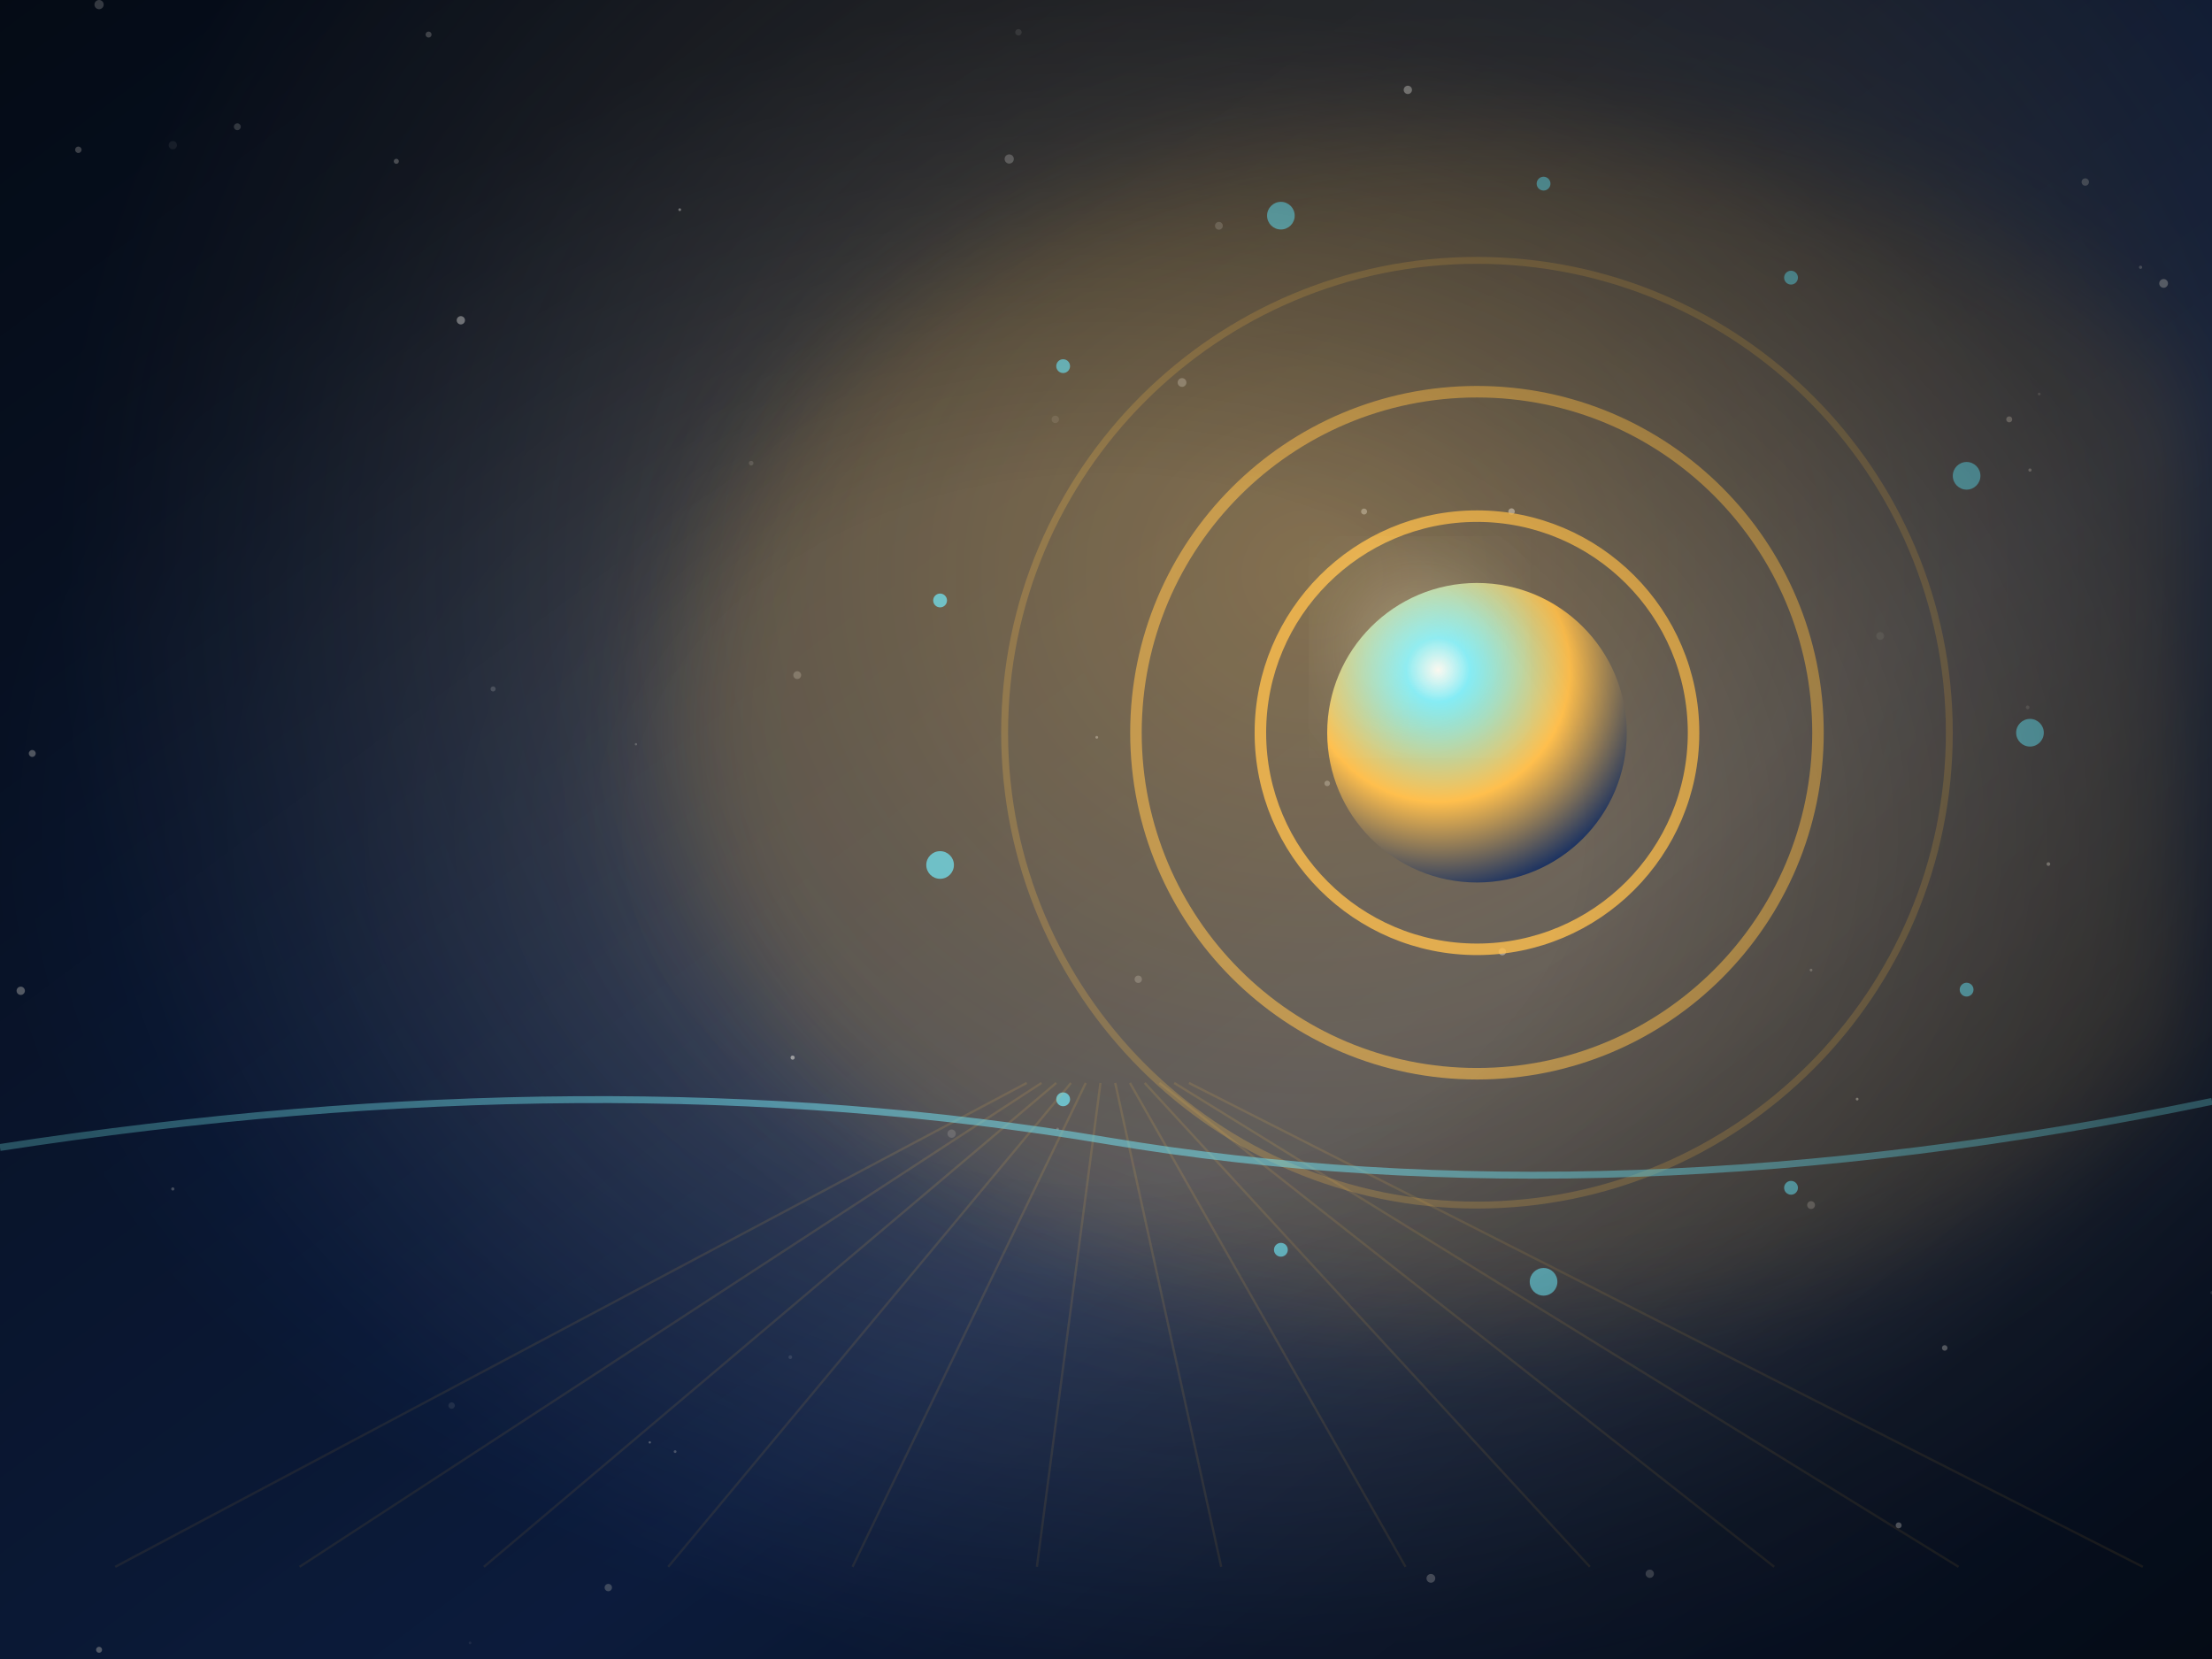
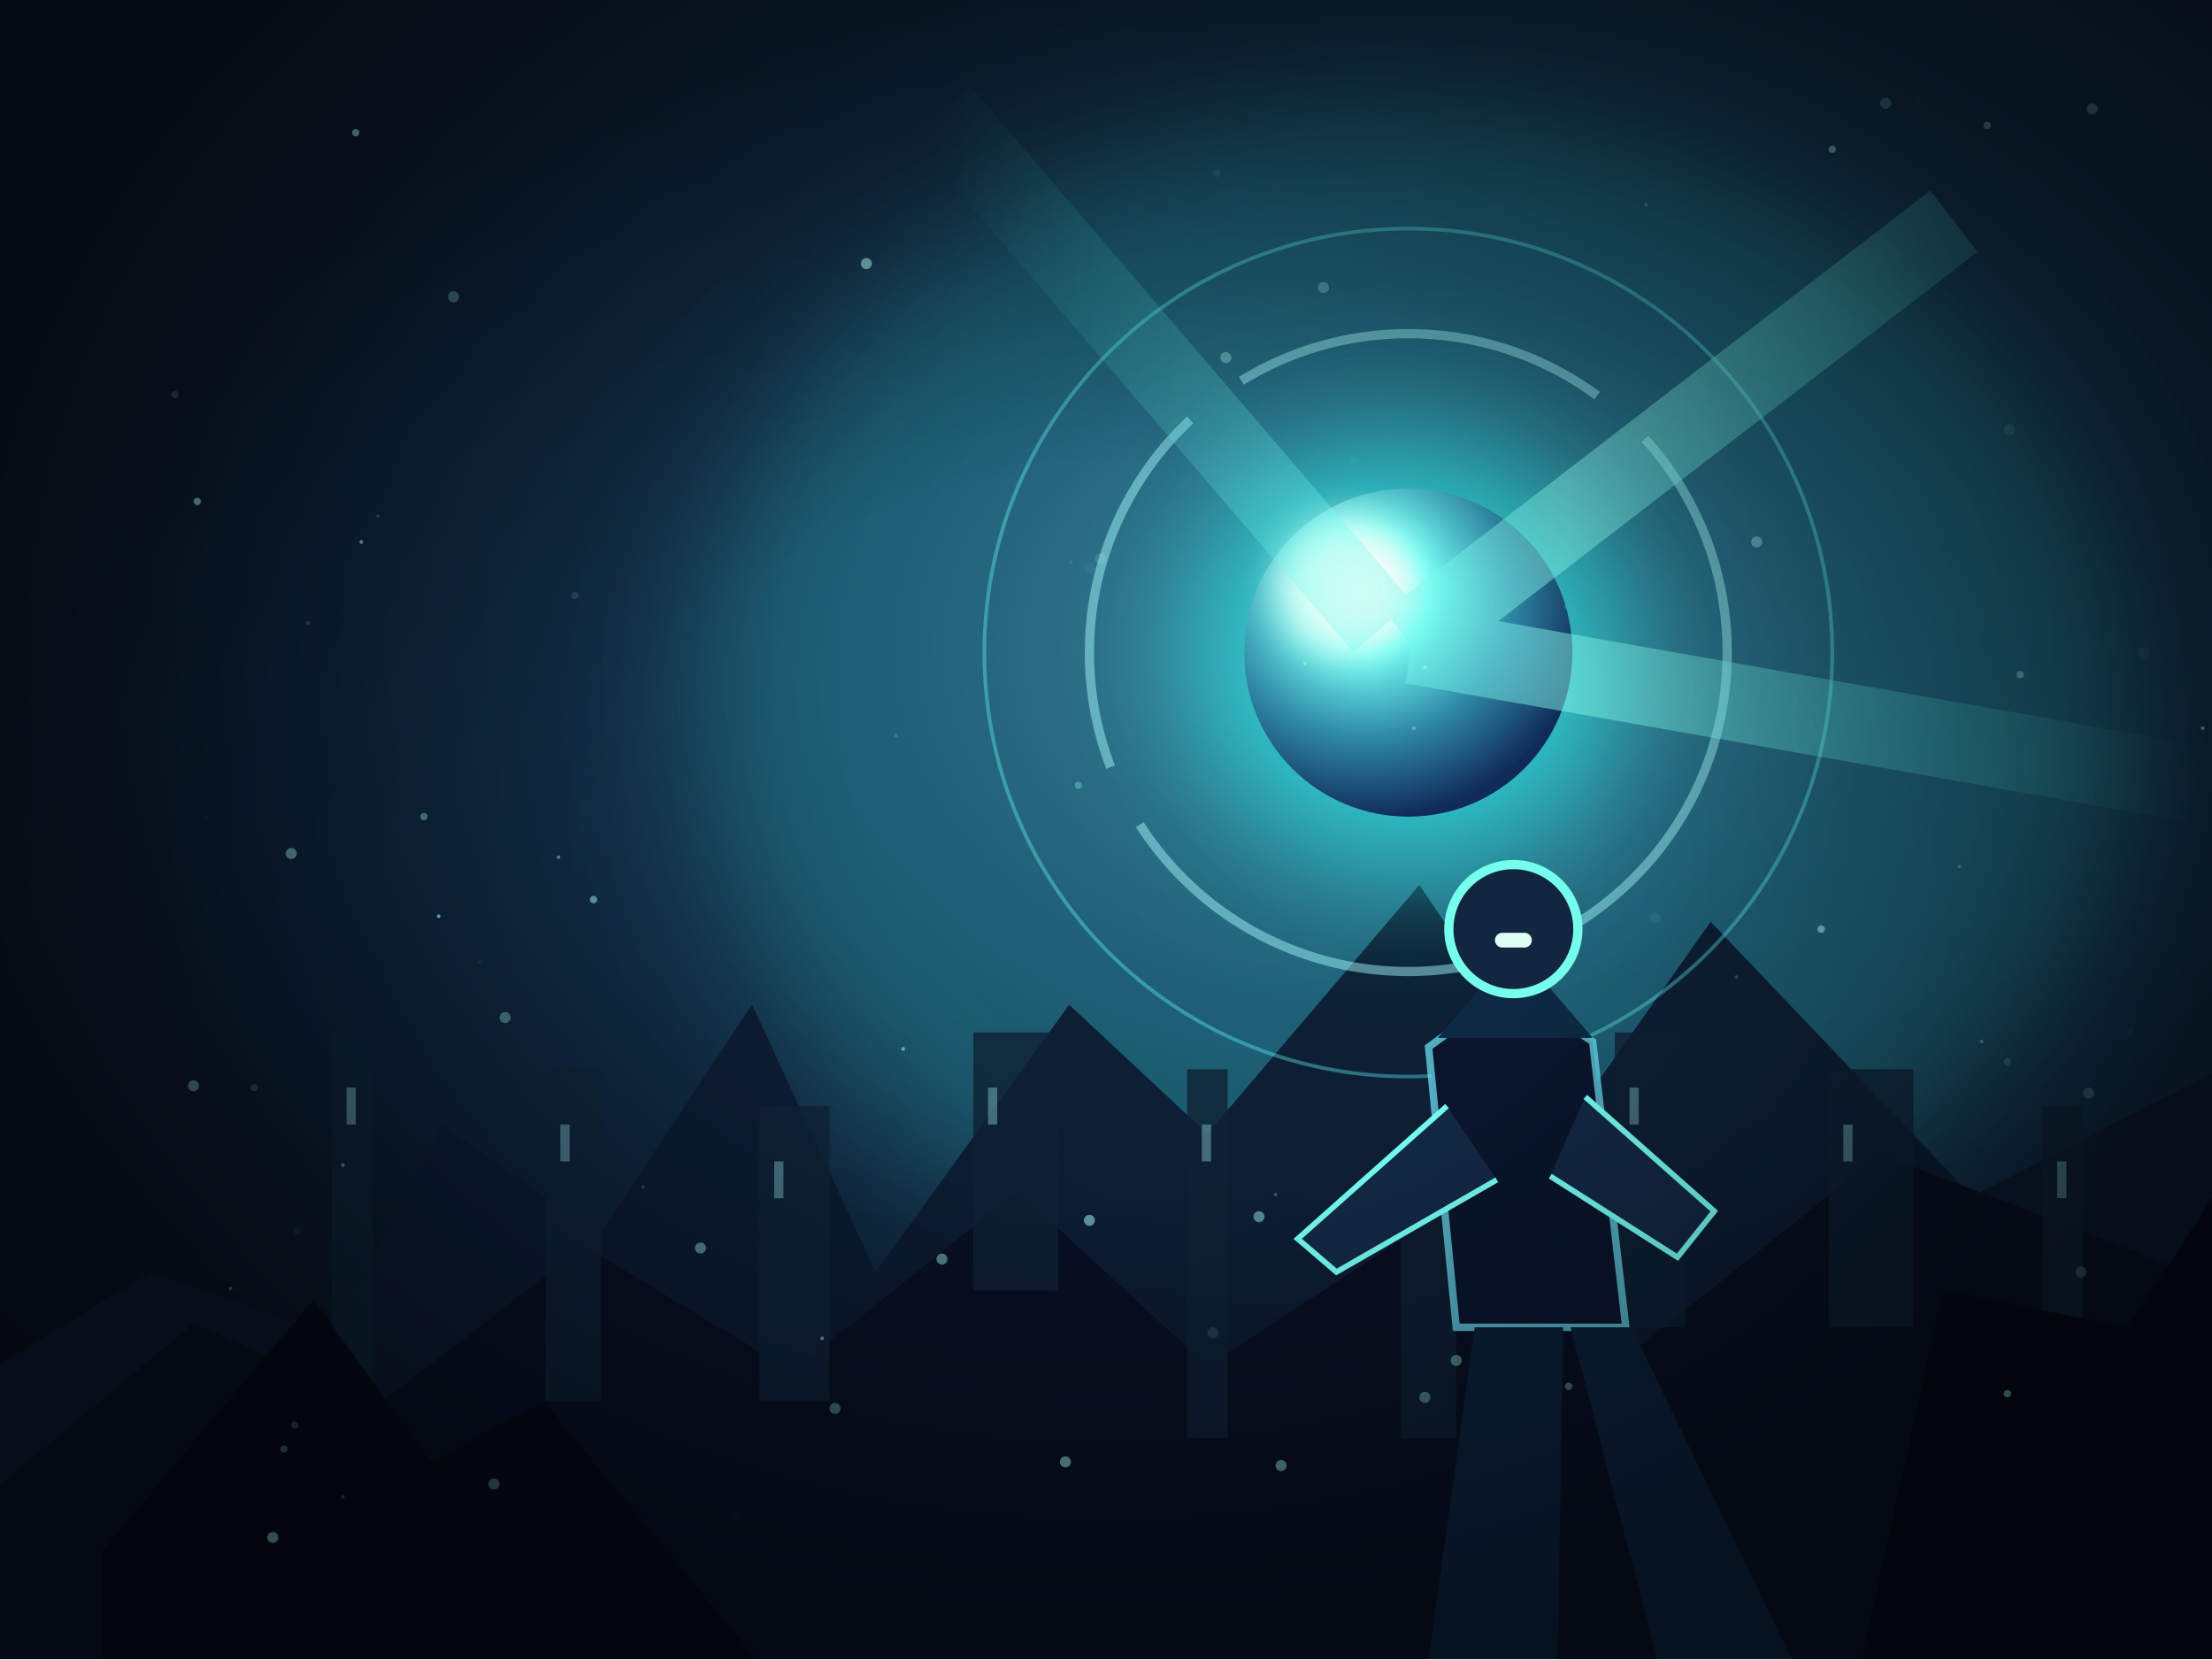
- <svg xmlns="http://www.w3.org/2000/svg" viewBox="0 0 960 720" width="960" height="720" preserveAspectRatio="xMidYMid slice">
+ <svg xmlns="http://www.w3.org/2000/svg" viewBox="0 0 1200 900" preserveAspectRatio="xMidYMid slice">
  <defs>
-     <linearGradient id="base" x1="0" y1="0" x2="1" y2="1">
-       <stop stop-color="#081223" />
-       <stop offset=".62" stop-color="#132d62" />
-       <stop offset="1" stop-color="#081223" />
+     <radialGradient id="sky" cx=".62" cy=".39" r=".8">
+       <stop stop-color="#425f82" />
+       <stop offset=".28" stop-color="#163853" />
+       <stop offset=".72" stop-color="#091729" />
+       <stop offset="1" stop-color="#080b17" />
+     </radialGradient>
+     <radialGradient id="orb" cx=".37" cy=".31" r=".7">
+       <stop stop-color="#ffffff" />
+       <stop offset=".1" stop-color="#dafaff" />
+       <stop offset=".27" stop-color="#72fff5" />
+       <stop offset=".64" stop-color="#2f89a7" />
+       <stop offset="1" stop-color="#102b58" />
+     </radialGradient>
+     <linearGradient id="beam">
+       <stop stop-color="#44fbef" stop-opacity="0" />
+       <stop offset=".5" stop-color="#89fbee" stop-opacity=".5" />
+       <stop offset="1" stop-color="#44fbef" stop-opacity="0" />
    </linearGradient>
-     <radialGradient id="flare">
-       <stop stop-color="#ffbf4d" stop-opacity=".38" />
-       <stop offset="1" stop-color="#ffbf4d" stop-opacity="0" />
+     <radialGradient id="vignette">
+       <stop offset=".43" stop-color="#000" stop-opacity="0" />
+       <stop offset="1" stop-color="#000" stop-opacity=".55" />
    </radialGradient>
-     <radialGradient id="orb" cx=".37" cy=".29" r=".76">
-       <stop stop-color="#fff" stop-opacity=".96" />
-       <stop offset=".14" stop-color="#73eafa" />
-       <stop offset=".58" stop-color="#ffbf4d" />
-       <stop offset="1" stop-color="#132d62" />
-     </radialGradient>
-     <radialGradient id="shade">
-       <stop offset=".42" stop-color="#000" stop-opacity="0" />
-       <stop offset="1" stop-color="#000" stop-opacity=".56" />
-     </radialGradient>
-     <filter id="glow" x="-100%" y="-100%" width="300%" height="300%">
-       <feGaussianBlur stdDeviation="23" />
+     <filter id="bloom" x="-150%" y="-150%" width="400%" height="400%">
+       <feGaussianBlur stdDeviation="35" />
+     </filter>
+     <filter id="smallGlow" x="-100%" y="-100%" width="300%" height="300%">
+       <feGaussianBlur stdDeviation="10" />
    </filter>
  </defs>
-   <rect width="960" height="720" fill="url(#base)" />
-   <ellipse cx="570" cy="250" rx="550" ry="500" fill="url(#flare)" />
-   <circle cx="276" cy="323" r="0.5" fill="#ffffff" opacity="0.20" />
-   <circle cx="652" cy="413" r="1.6" fill="#ffffff" opacity="0.40" />
-   <circle cx="282" cy="626" r="0.5" fill="#ffffff" opacity="0.40" />
-   <circle cx="592" cy="222" r="1.3" fill="#ffffff" opacity="0.34" />
-   <circle cx="611" cy="39" r="1.8" fill="#ffffff" opacity="0.55" />
-   <circle cx="293" cy="630" r="0.6" fill="#ffffff" opacity="0.33" />
-   <circle cx="438" cy="69" r="2.0" fill="#ffffff" opacity="0.32" />
-   <circle cx="326" cy="201" r="1.0" fill="#ffffff" opacity="0.15" />
-   <circle cx="458" cy="182" r="1.6" fill="#ffffff" opacity="0.11" />
-   <circle cx="34" cy="65" r="1.4" fill="#ffffff" opacity="0.36" />
-   <circle cx="346" cy="293" r="1.7" fill="#ffffff" opacity="0.21" />
-   <circle cx="939" cy="123" r="1.9" fill="#ffffff" opacity="0.46" />
-   <circle cx="881" cy="204" r="0.7" fill="#ffffff" opacity="0.40" />
-   <circle cx="476" cy="320" r="0.6" fill="#ffffff" opacity="0.32" />
-   <circle cx="344" cy="459" r="0.9" fill="#ffffff" opacity="0.47" />
-   <circle cx="513" cy="166" r="1.9" fill="#ffffff" opacity="0.29" />
-   <circle cx="9" cy="430" r="1.8" fill="#ffffff" opacity="0.51" />
-   <circle cx="459" cy="490" r="0.6" fill="#ffffff" opacity="0.18" />
-   <circle cx="816" cy="276" r="1.7" fill="#ffffff" opacity="0.10" />
-   <circle cx="43" cy="2" r="2.0" fill="#ffffff" opacity="0.32" />
-   <circle cx="103" cy="55" r="1.5" fill="#ffffff" opacity="0.28" />
-   <circle cx="960" cy="561" r="0.7" fill="#ffffff" opacity="0.18" />
-   <circle cx="43" cy="716" r="1.3" fill="#ffffff" opacity="0.49" />
-   <circle cx="529" cy="98" r="1.7" fill="#ffffff" opacity="0.23" />
-   <circle cx="885" cy="171" r="0.6" fill="#ffffff" opacity="0.23" />
-   <circle cx="343" cy="589" r="0.8" fill="#ffffff" opacity="0.14" />
-   <circle cx="295" cy="91" r="0.6" fill="#ffffff" opacity="0.53" />
-   <circle cx="889" cy="375" r="0.8" fill="#ffffff" opacity="0.47" />
-   <circle cx="905" cy="79" r="1.6" fill="#ffffff" opacity="0.32" />
-   <circle cx="442" cy="14" r="1.4" fill="#ffffff" opacity="0.16" />
-   <circle cx="75" cy="63" r="1.8" fill="#ffffff" opacity="0.11" />
-   <circle cx="196" cy="610" r="1.4" fill="#ffffff" opacity="0.13" />
-   <circle cx="872" cy="182" r="1.3" fill="#ffffff" opacity="0.41" />
-   <circle cx="494" cy="425" r="1.6" fill="#ffffff" opacity="0.21" />
-   <circle cx="880" cy="307" r="0.8" fill="#ffffff" opacity="0.16" />
-   <circle cx="186" cy="15" r="1.3" fill="#ffffff" opacity="0.35" />
-   <circle cx="214" cy="299" r="1.1" fill="#ffffff" opacity="0.18" />
-   <circle cx="806" cy="477" r="0.6" fill="#ffffff" opacity="0.47" />
-   <circle cx="576" cy="340" r="1.2" fill="#ffffff" opacity="0.27" />
-   <circle cx="786" cy="421" r="0.6" fill="#ffffff" opacity="0.29" />
-   <circle cx="656" cy="222" r="1.4" fill="#ffffff" opacity="0.48" />
-   <circle cx="264" cy="689" r="1.6" fill="#ffffff" opacity="0.36" />
-   <circle cx="716" cy="683" r="1.8" fill="#ffffff" opacity="0.30" />
-   <circle cx="844" cy="585" r="1.2" fill="#ffffff" opacity="0.46" />
-   <circle cx="14" cy="327" r="1.5" fill="#ffffff" opacity="0.47" />
-   <circle cx="824" cy="662" r="1.3" fill="#ffffff" opacity="0.46" />
-   <circle cx="75" cy="516" r="0.7" fill="#ffffff" opacity="0.37" />
-   <circle cx="200" cy="139" r="1.8" fill="#ffffff" opacity="0.54" />
-   <circle cx="621" cy="685" r="1.9" fill="#ffffff" opacity="0.35" />
-   <circle cx="929" cy="116" r="0.7" fill="#ffffff" opacity="0.32" />
-   <circle cx="172" cy="70" r="1.1" fill="#ffffff" opacity="0.41" />
-   <circle cx="786" cy="523" r="1.7" fill="#ffffff" opacity="0.27" />
-   <circle cx="204" cy="713" r="0.6" fill="#ffffff" opacity="0.12" />
-   <circle cx="413" cy="492" r="1.8" fill="#ffffff" opacity="0.15" />
-   <ellipse cx="650" cy="315" rx="360" ry="260" fill="#ffbf4d" opacity=".17" filter="url(#glow)" />
-   <circle cx="641" cy="318" r="205" fill="none" stroke="#ffbf4d" stroke-width="3" opacity="0.24" />
-   <circle cx="641" cy="318" r="148" fill="none" stroke="#ffbf4d" stroke-width="5" opacity="0.58" />
-   <circle cx="641" cy="318" r="94" fill="none" stroke="#ffbf4d" stroke-width="5" opacity="0.8" />
-   <circle cx="641" cy="318" r="65" fill="url(#orb)" />
-   <circle cx="616" cy="281" r="16" fill="#fff6cf" filter="url(#glow)" />
-   <circle cx="881.0" cy="318.0" r="6" fill="#73eafa" opacity=".7" />
-   <circle cx="853.5" cy="429.5" r="3" fill="#73eafa" opacity=".7" />
-   <circle cx="777.3" cy="515.5" r="3" fill="#73eafa" opacity=".7" />
-   <circle cx="669.9" cy="556.3" r="6" fill="#73eafa" opacity=".7" />
-   <circle cx="555.9" cy="542.4" r="3" fill="#73eafa" opacity=".7" />
-   <circle cx="461.4" cy="477.1" r="3" fill="#73eafa" opacity=".7" />
-   <circle cx="408.0" cy="375.4" r="6" fill="#73eafa" opacity=".7" />
-   <circle cx="408.0" cy="260.6" r="3" fill="#73eafa" opacity=".7" />
-   <circle cx="461.4" cy="158.9" r="3" fill="#73eafa" opacity=".7" />
-   <circle cx="555.9" cy="93.6" r="6" fill="#73eafa" opacity=".7" />
-   <circle cx="669.9" cy="79.7" r="3" fill="#73eafa" opacity=".7" />
-   <circle cx="777.3" cy="120.5" r="3" fill="#73eafa" opacity=".7" />
-   <circle cx="853.5" cy="206.5" r="6" fill="#73eafa" opacity=".7" />
-   <line x1="50" y1="680" x2="445.6" y2="470" stroke="#ffbf4d" stroke-width="1" opacity=".13" />
-   <line x1="130" y1="680" x2="452.0" y2="470" stroke="#ffbf4d" stroke-width="1" opacity=".13" />
-   <line x1="210" y1="680" x2="458.4" y2="470" stroke="#ffbf4d" stroke-width="1" opacity=".13" />
-   <line x1="290" y1="680" x2="464.8" y2="470" stroke="#ffbf4d" stroke-width="1" opacity=".13" />
-   <line x1="370" y1="680" x2="471.2" y2="470" stroke="#ffbf4d" stroke-width="1" opacity=".13" />
-   <line x1="450" y1="680" x2="477.6" y2="470" stroke="#ffbf4d" stroke-width="1" opacity=".13" />
-   <line x1="530" y1="680" x2="484.0" y2="470" stroke="#ffbf4d" stroke-width="1" opacity=".13" />
-   <line x1="610" y1="680" x2="490.4" y2="470" stroke="#ffbf4d" stroke-width="1" opacity=".13" />
-   <line x1="690" y1="680" x2="496.8" y2="470" stroke="#ffbf4d" stroke-width="1" opacity=".13" />
-   <line x1="770" y1="680" x2="503.2" y2="470" stroke="#ffbf4d" stroke-width="1" opacity=".13" />
-   <line x1="850" y1="680" x2="509.6" y2="470" stroke="#ffbf4d" stroke-width="1" opacity=".13" />
-   <line x1="930" y1="680" x2="516.0" y2="470" stroke="#ffbf4d" stroke-width="1" opacity=".13" />
-   <path d="M 0 498 Q 260 458 480 495 T 960 478" fill="none" stroke="#73eafa" stroke-width="3" opacity=".5" />
-   <rect width="960" height="720" fill="url(#shade)" opacity=".7" />
+   <rect width="1200" height="900" fill="#090d22" />
+   <rect width="1200" height="900" fill="url(#sky)" />
+   <ellipse cx="770" cy="382" rx="390" ry="330" fill="#39e9ef" opacity=".23" filter="url(#bloom)" />
+   <path d="M0 740 L82 690 180 725 240 610 325 670 408 545 475 690 580 545 655 615 770 480 854 605 928 500 1070 649 1200 582V900H0Z" fill="#0b182e" opacity=".9" />
+   <path d="M0 805 L105 718 205 762 317 676 430 744 552 646 655 741 790 653 890 730 1020 626 1200 695V900H0Z" fill="#080f21" />
+   <rect x="180" y="560" width="22" height="200" fill="#0e2133" opacity=".8" />
+   <rect x="188" y="590" width="5" height="20" fill="#a9f6ff" opacity=".35" />
+   <rect x="296" y="580" width="30" height="180" fill="#0e2133" opacity=".8" />
+   <rect x="304" y="610" width="5" height="20" fill="#a9f6ff" opacity=".35" />
+   <rect x="412" y="600" width="38" height="160" fill="#0e2133" opacity=".8" />
+   <rect x="420" y="630" width="5" height="20" fill="#a9f6ff" opacity=".35" />
+   <rect x="528" y="560" width="46" height="140" fill="#0e2133" opacity=".8" />
+   <rect x="536" y="590" width="5" height="20" fill="#a9f6ff" opacity=".35" />
+   <rect x="644" y="580" width="22" height="200" fill="#0e2133" opacity=".8" />
+   <rect x="652" y="610" width="5" height="20" fill="#a9f6ff" opacity=".35" />
+   <rect x="760" y="600" width="30" height="180" fill="#0e2133" opacity=".8" />
+   <rect x="768" y="630" width="5" height="20" fill="#a9f6ff" opacity=".35" />
+   <rect x="876" y="560" width="38" height="160" fill="#0e2133" opacity=".8" />
+   <rect x="884" y="590" width="5" height="20" fill="#a9f6ff" opacity=".35" />
+   <rect x="992" y="580" width="46" height="140" fill="#0e2133" opacity=".8" />
+   <rect x="1000" y="610" width="5" height="20" fill="#a9f6ff" opacity=".35" />
+   <rect x="1108" y="600" width="22" height="200" fill="#0e2133" opacity=".8" />
+   <rect x="1116" y="630" width="5" height="20" fill="#a9f6ff" opacity=".35" />
+   <rect x="1224" y="560" width="30" height="180" fill="#0e2133" opacity=".8" />
+   <rect x="1232" y="590" width="5" height="20" fill="#a9f6ff" opacity=".35" />
+   <circle cx="764" cy="354" r="230" fill="none" stroke="#68fcff" stroke-width="2" opacity=".37" />
+   <circle cx="764" cy="354" r="173" fill="none" stroke="#aaf9fc" stroke-width="5" stroke-dasharray="205 35" opacity=".48" />
+   <circle cx="764" cy="354" r="117" fill="#2aece5" filter="url(#bloom)" opacity=".75" />
+   <circle cx="764" cy="354" r="89" fill="url(#orb)" />
+   <circle cx="730" cy="318" r="37" fill="#fffdf5" opacity=".75" filter="url(#smallGlow)" />
+   <path d="M 764 348 L 1060 120 M 766 350 L 1190 425 M 750 340 L 510 60" stroke="url(#beam)" stroke-width="42" />
+   <path d="M 790 720L775 568 819 536 864 565 882 720Z" fill="#0a152c" stroke="#73eaff" stroke-opacity=".7" stroke-width="4" />
+   <path d="M 780 563L822 514 864 563Z" fill="#0d2943" />
+   <circle cx="821" cy="504" r="35" fill="#12263f" stroke="#76ffed" stroke-width="5" />
+   <path d="M815 510L827 510" stroke="#defff4" stroke-width="8" stroke-linecap="round" />
+   <path d="M785 600L704 672 725 690 812 640M860 595L930 657 910 682 841 638" fill="#132944" stroke="#76fff7" stroke-width="3" />
+   <path d="M800 720L775 900H845L848 720M852 720L899 900H972L885 720" fill="#0b2038" />
+   <path d="M55 842L170 705 234 793 295 760 410 900H55ZM1010 900L1054 700 1154 720 1200 650V900Z" fill="#060b16" />
+   <circle cx="591" cy="308" r="3" fill="#aafff7" opacity="0.05" />
+   <circle cx="942" cy="530" r="1" fill="#aafff7" opacity="0.18" />
+   <circle cx="138" cy="590" r="2" fill="#aafff7" opacity="0.15" />
+   <circle cx="708" cy="360" r="1" fill="#aafff7" opacity="0.48" />
+   <circle cx="578" cy="793" r="3" fill="#aafff7" opacity="0.55" />
+   <circle cx="186" cy="632" r="1" fill="#aafff7" opacity="0.40" />
+   <circle cx="585" cy="426" r="2" fill="#aafff7" opacity="0.29" />
+   <circle cx="994" cy="81" r="2" fill="#aafff7" opacity="0.49" />
+   <circle cx="105" cy="589" r="3" fill="#aafff7" opacity="0.37" />
+   <circle cx="260" cy="522" r="1" fill="#aafff7" opacity="0.08" />
+   <circle cx="160" cy="773" r="2" fill="#aafff7" opacity="0.19" />
+   <circle cx="94" cy="256" r="1" fill="#aafff7" opacity="0.03" />
+   <circle cx="453" cy="764" r="3" fill="#aafff7" opacity="0.33" />
+   <circle cx="167" cy="338" r="1" fill="#aafff7" opacity="0.20" />
+   <circle cx="1135" cy="59" r="3" fill="#aafff7" opacity="0.22" />
+   <circle cx="665" cy="194" r="3" fill="#aafff7" opacity="0.37" />
+   <circle cx="246" cy="161" r="3" fill="#aafff7" opacity="0.33" />
+   <circle cx="399" cy="822" r="3" fill="#aafff7" opacity="0.02" />
+   <circle cx="683" cy="660" r="3" fill="#aafff7" opacity="0.47" />
+   <circle cx="790" cy="738" r="3" fill="#aafff7" opacity="0.41" />
+   <circle cx="511" cy="683" r="3" fill="#aafff7" opacity="0.45" />
+   <circle cx="591" cy="662" r="3" fill="#aafff7" opacity="0.53" />
+   <circle cx="486" cy="399" r="1" fill="#aafff7" opacity="0.18" />
+   <circle cx="1156" cy="560" r="2" fill="#aafff7" opacity="0.03" />
+   <circle cx="953" cy="294" r="3" fill="#aafff7" opacity="0.39" />
+   <circle cx="446" cy="726" r="1" fill="#aafff7" opacity="0.48" />
+   <circle cx="154" cy="786" r="2" fill="#aafff7" opacity="0.28" />
+   <circle cx="125" cy="699" r="1" fill="#aafff7" opacity="0.29" />
+   <circle cx="172" cy="518" r="3" fill="#aafff7" opacity="0.00" />
+   <circle cx="849" cy="329" r="1" fill="#aafff7" opacity="0.12" />
+   <circle cx="893" cy="111" r="1" fill="#aafff7" opacity="0.26" />
+   <circle cx="268" cy="805" r="3" fill="#aafff7" opacity="0.32" />
+   <circle cx="1195" cy="395" r="1" fill="#aafff7" opacity="0.56" />
+   <circle cx="734" cy="250" r="2" fill="#aafff7" opacity="0.05" />
+   <circle cx="186" cy="812" r="1" fill="#aafff7" opacity="0.21" />
+   <circle cx="1163" cy="354" r="3" fill="#aafff7" opacity="0.06" />
+   <circle cx="1063" cy="470" r="1" fill="#aafff7" opacity="0.26" />
+   <circle cx="1129" cy="690" r="3" fill="#aafff7" opacity="0.20" />
+   <circle cx="1023" cy="56" r="3" fill="#aafff7" opacity="0.21" />
+   <circle cx="95" cy="214" r="2" fill="#aafff7" opacity="0.19" />
+   <circle cx="773" cy="758" r="3" fill="#aafff7" opacity="0.36" />
+   <circle cx="158" cy="463" r="3" fill="#aafff7" opacity="0.45" />
+   <circle cx="148" cy="834" r="3" fill="#aafff7" opacity="0.50" />
+   <circle cx="581" cy="305" r="1" fill="#aafff7" opacity="0.10" />
+   <circle cx="1041" cy="55" r="1" fill="#aafff7" opacity="0.03" />
+   <circle cx="303" cy="465" r="1" fill="#aafff7" opacity="0.43" />
+   <circle cx="238" cy="497" r="1" fill="#aafff7" opacity="0.64" />
+   <circle cx="196" cy="294" r="1" fill="#aafff7" opacity="0.61" />
+   <circle cx="112" cy="444" r="1" fill="#aafff7" opacity="0.03" />
+   <circle cx="322" cy="488" r="2" fill="#aafff7" opacity="0.49" />
+   <circle cx="312" cy="323" r="2" fill="#aafff7" opacity="0.12" />
+   <circle cx="490" cy="569" r="1" fill="#aafff7" opacity="0.54" />
+   <circle cx="1090" cy="233" r="3" fill="#aafff7" opacity="0.12" />
+   <circle cx="1089" cy="576" r="2" fill="#aafff7" opacity="0.15" />
+   <circle cx="898" cy="498" r="3" fill="#aafff7" opacity="0.07" />
+   <circle cx="851" cy="752" r="2" fill="#aafff7" opacity="0.35" />
+   <circle cx="470" cy="143" r="3" fill="#aafff7" opacity="0.64" />
+   <circle cx="718" cy="156" r="3" fill="#aafff7" opacity="0.30" />
+   <circle cx="380" cy="677" r="3" fill="#aafff7" opacity="0.42" />
+   <circle cx="767" cy="395" r="1" fill="#aafff7" opacity="0.34" />
+   <circle cx="692" cy="263" r="1" fill="#aafff7" opacity="0.02" />
+   <circle cx="107" cy="272" r="2" fill="#aafff7" opacity="0.61" />
+   <circle cx="1133" cy="593" r="3" fill="#aafff7" opacity="0.19" />
+   <circle cx="695" cy="795" r="3" fill="#aafff7" opacity="0.49" />
+   <circle cx="1089" cy="756" r="2" fill="#aafff7" opacity="0.50" />
+   <circle cx="658" cy="723" r="3" fill="#aafff7" opacity="0.12" />
+   <circle cx="274" cy="552" r="3" fill="#aafff7" opacity="0.34" />
+   <circle cx="349" cy="644" r="1" fill="#aafff7" opacity="0.16" />
+   <circle cx="597" cy="303" r="3" fill="#aafff7" opacity="0.14" />
+   <circle cx="205" cy="280" r="1" fill="#aafff7" opacity="0.18" />
+   <circle cx="988" cy="504" r="2" fill="#aafff7" opacity="0.56" />
+   <circle cx="692" cy="648" r="1" fill="#aafff7" opacity="0.26" />
+   <circle cx="1075" cy="565" r="1" fill="#aafff7" opacity="0.35" />
+   <circle cx="660" cy="94" r="2" fill="#aafff7" opacity="0.09" />
+   <circle cx="230" cy="443" r="2" fill="#aafff7" opacity="0.39" />
+   <circle cx="193" cy="72" r="2" fill="#aafff7" opacity="0.63" />
+   <circle cx="1078" cy="68" r="2" fill="#aafff7" opacity="0.29" />
+   <circle cx="161" cy="668" r="2" fill="#aafff7" opacity="0.07" />
+   <circle cx="773" cy="362" r="1" fill="#aafff7" opacity="0.58" />
+   <circle cx="1096" cy="366" r="2" fill="#aafff7" opacity="0.37" />
+   <rect width="1200" height="900" fill="url(#vignette)" opacity=".78" />
</svg>
